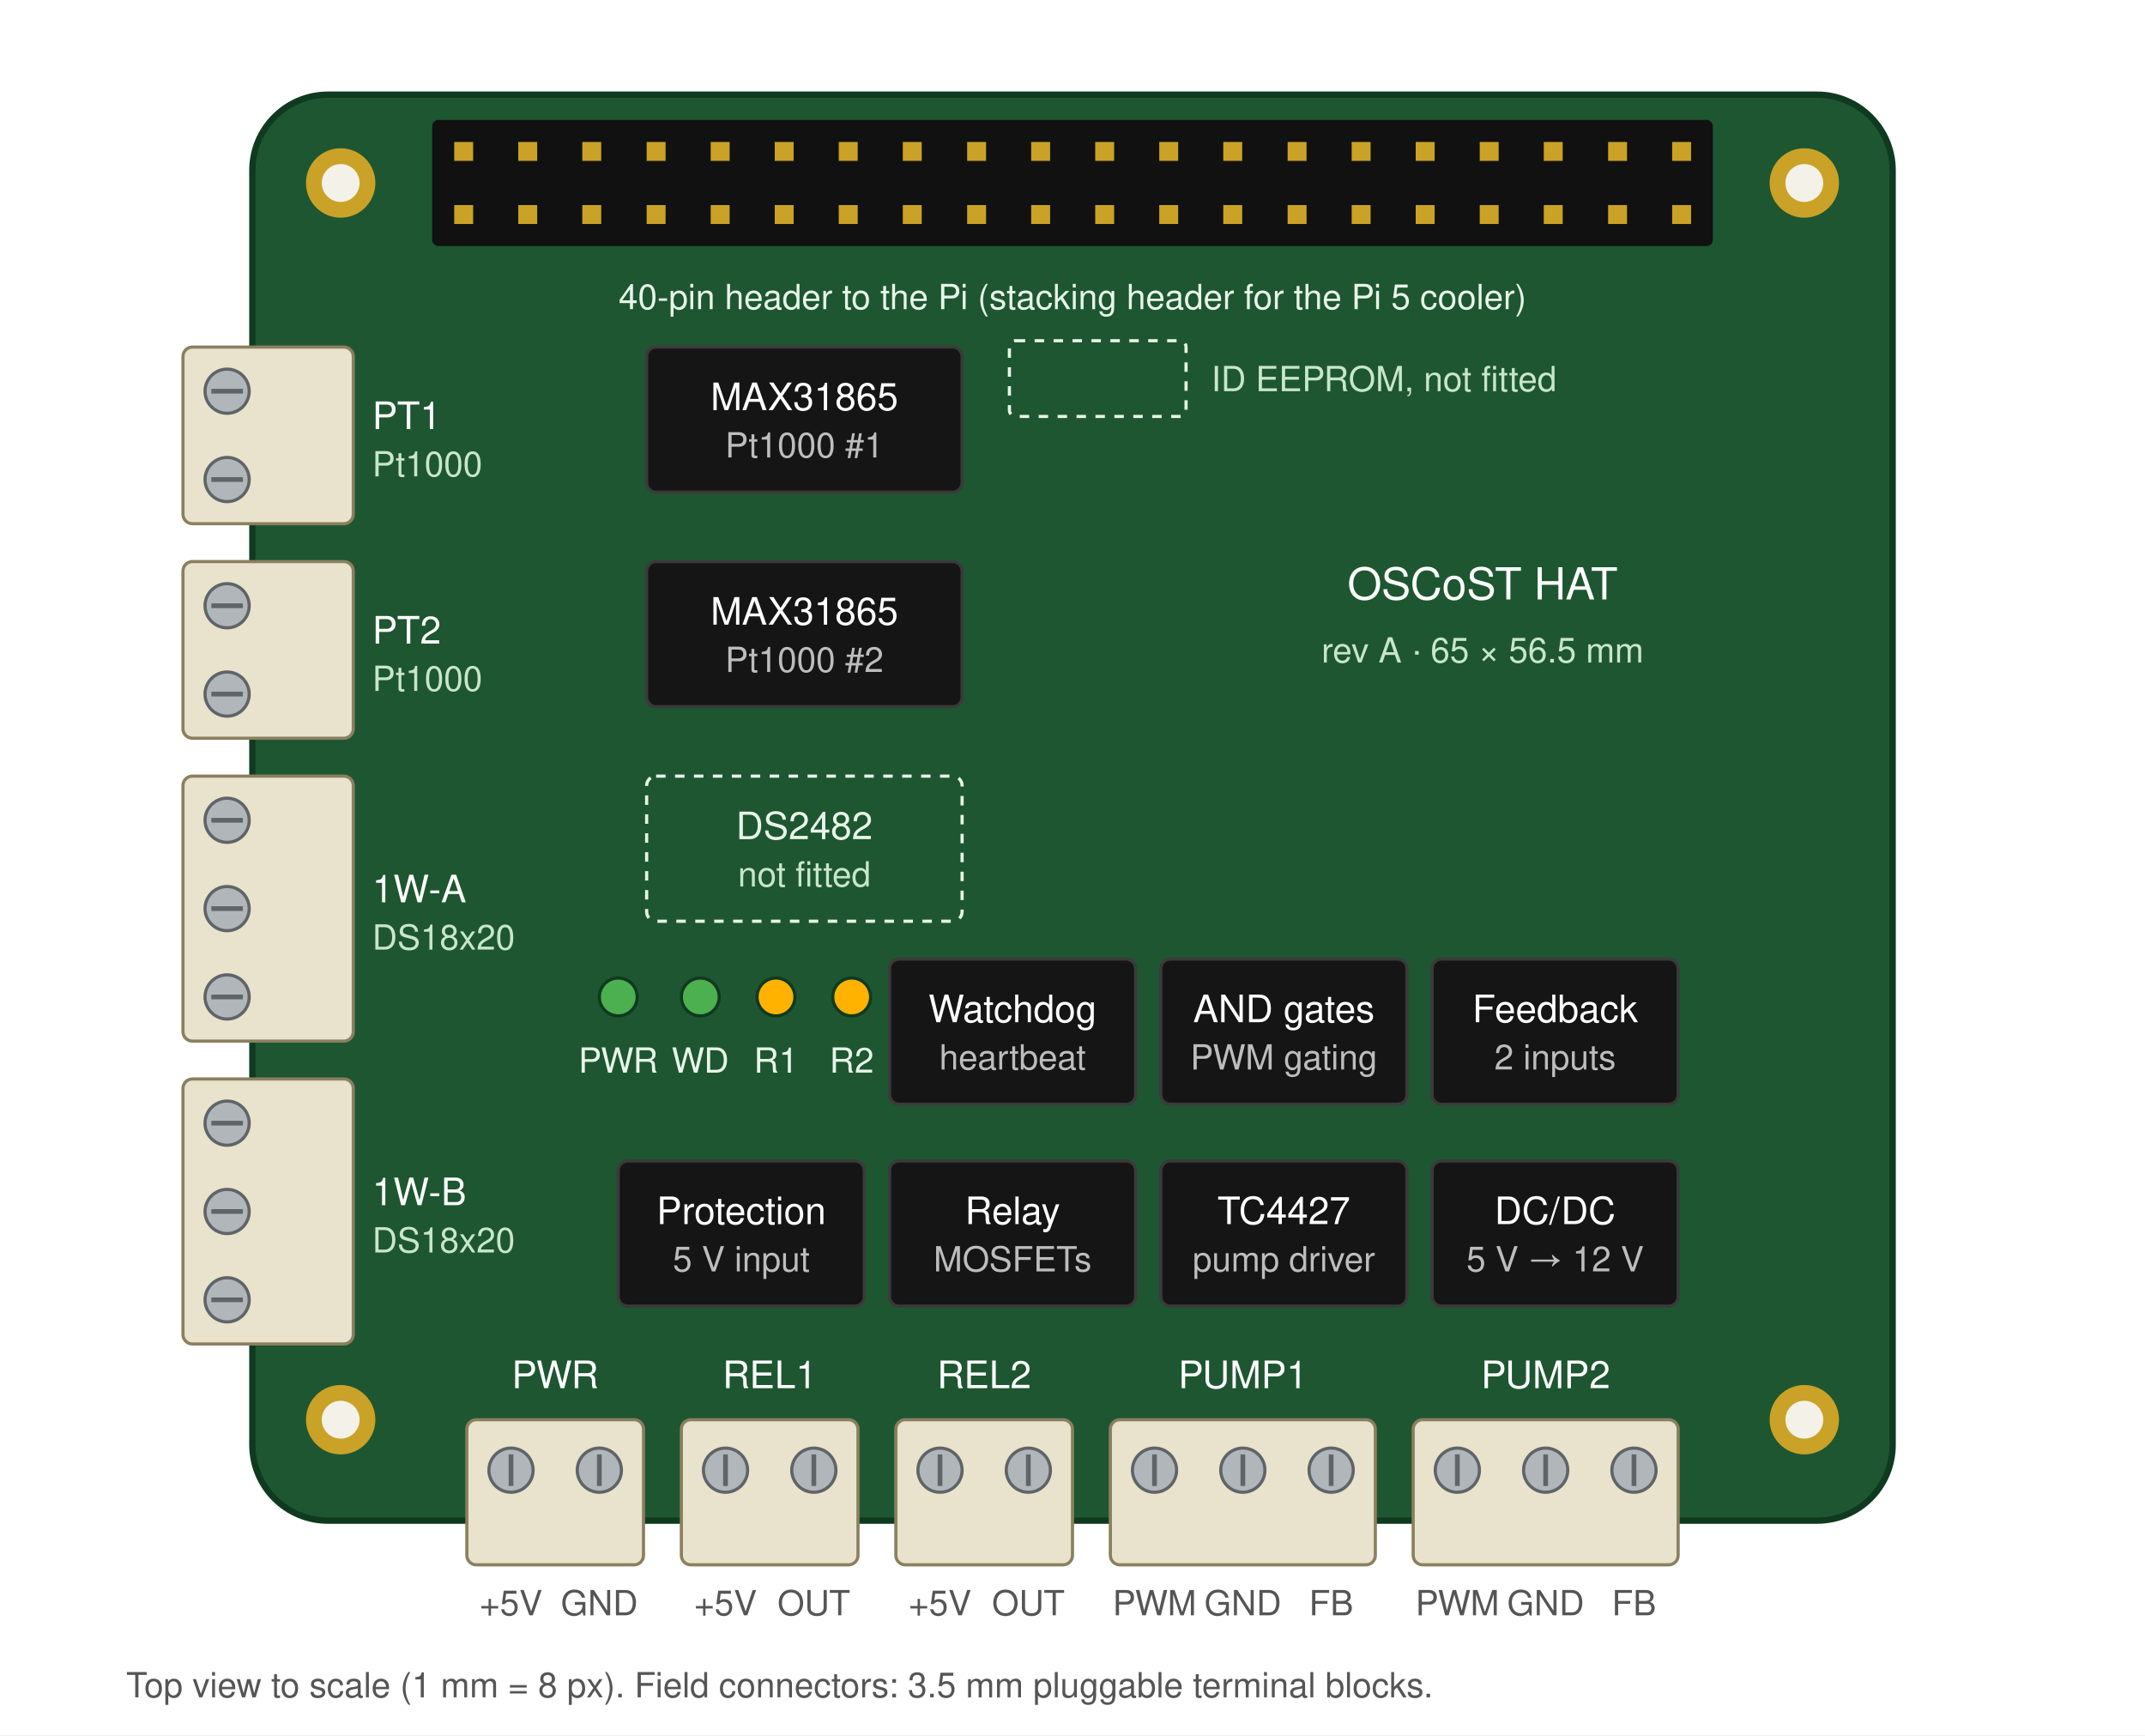
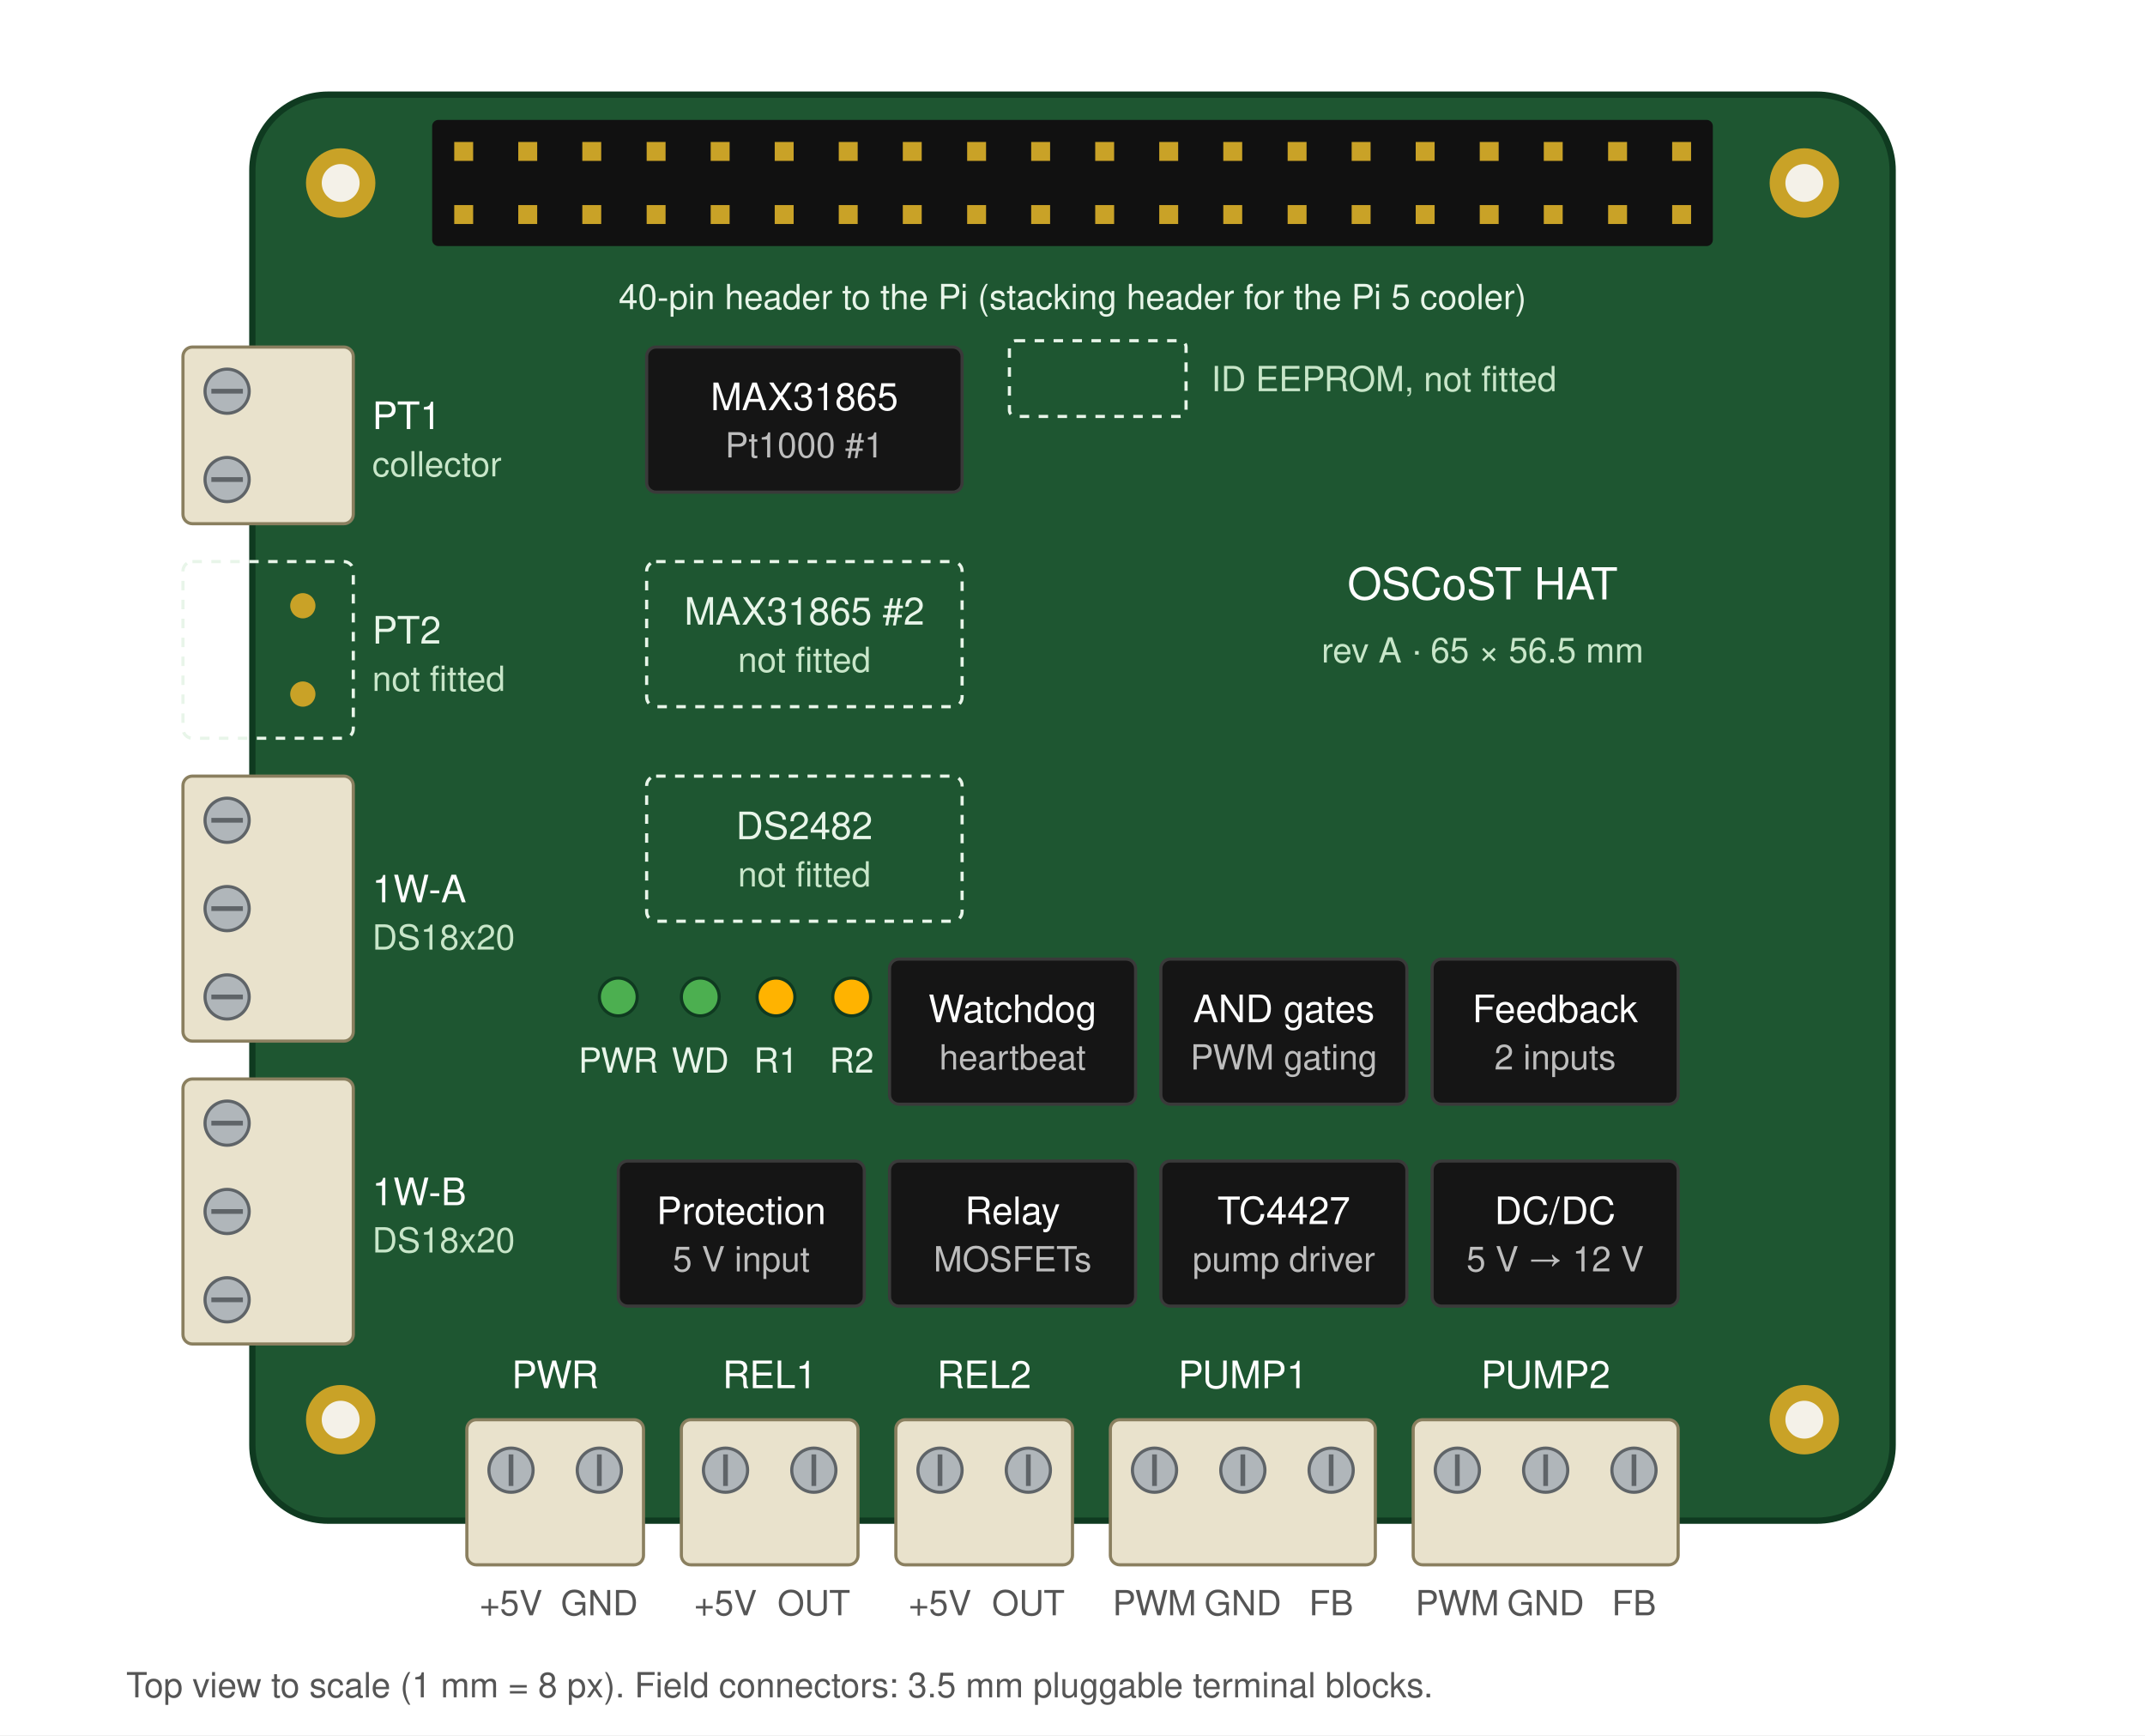
<svg xmlns="http://www.w3.org/2000/svg" width="680" height="550" viewBox="0 0 680 550" font-family="Helvetica, Arial, sans-serif">
  <rect width="680" height="550" fill="white" />
  <rect x="80" y="30" width="520" height="452" rx="24" fill="#1E5631" stroke="#0F3A20" stroke-width="2" />
  <circle cx="108" cy="58" r="11" fill="#C9A227" />
  <circle cx="108" cy="58" r="6" fill="#F4F1E8" />
  <circle cx="572" cy="58" r="11" fill="#C9A227" />
  <circle cx="572" cy="58" r="6" fill="#F4F1E8" />
  <circle cx="108" cy="450" r="11" fill="#C9A227" />
  <circle cx="108" cy="450" r="6" fill="#F4F1E8" />
  <circle cx="572" cy="450" r="11" fill="#C9A227" />
  <circle cx="572" cy="450" r="6" fill="#F4F1E8" />
  <rect x="137" y="38" width="406" height="40" rx="2" fill="#111111" />
  <rect x="144.0" y="45" width="6" height="6" fill="#C9A227" />
  <rect x="144.0" y="65" width="6" height="6" fill="#C9A227" />
  <rect x="164.3" y="45" width="6" height="6" fill="#C9A227" />
  <rect x="164.3" y="65" width="6" height="6" fill="#C9A227" />
  <rect x="184.6" y="45" width="6" height="6" fill="#C9A227" />
  <rect x="184.6" y="65" width="6" height="6" fill="#C9A227" />
  <rect x="205.0" y="45" width="6" height="6" fill="#C9A227" />
  <rect x="205.0" y="65" width="6" height="6" fill="#C9A227" />
  <rect x="225.3" y="45" width="6" height="6" fill="#C9A227" />
  <rect x="225.3" y="65" width="6" height="6" fill="#C9A227" />
  <rect x="245.6" y="45" width="6" height="6" fill="#C9A227" />
  <rect x="245.6" y="65" width="6" height="6" fill="#C9A227" />
  <rect x="265.9" y="45" width="6" height="6" fill="#C9A227" />
  <rect x="265.9" y="65" width="6" height="6" fill="#C9A227" />
  <rect x="286.2" y="45" width="6" height="6" fill="#C9A227" />
  <rect x="286.2" y="65" width="6" height="6" fill="#C9A227" />
  <rect x="306.6" y="45" width="6" height="6" fill="#C9A227" />
  <rect x="306.6" y="65" width="6" height="6" fill="#C9A227" />
  <rect x="326.9" y="45" width="6" height="6" fill="#C9A227" />
  <rect x="326.9" y="65" width="6" height="6" fill="#C9A227" />
  <rect x="347.2" y="45" width="6" height="6" fill="#C9A227" />
  <rect x="347.2" y="65" width="6" height="6" fill="#C9A227" />
  <rect x="367.5" y="45" width="6" height="6" fill="#C9A227" />
  <rect x="367.5" y="65" width="6" height="6" fill="#C9A227" />
  <rect x="387.8" y="45" width="6" height="6" fill="#C9A227" />
  <rect x="387.8" y="65" width="6" height="6" fill="#C9A227" />
  <rect x="408.2" y="45" width="6" height="6" fill="#C9A227" />
  <rect x="408.2" y="65" width="6" height="6" fill="#C9A227" />
  <rect x="428.5" y="45" width="6" height="6" fill="#C9A227" />
  <rect x="428.5" y="65" width="6" height="6" fill="#C9A227" />
  <rect x="448.8" y="45" width="6" height="6" fill="#C9A227" />
  <rect x="448.8" y="65" width="6" height="6" fill="#C9A227" />
  <rect x="469.1" y="45" width="6" height="6" fill="#C9A227" />
  <rect x="469.1" y="65" width="6" height="6" fill="#C9A227" />
  <rect x="489.4" y="45" width="6" height="6" fill="#C9A227" />
  <rect x="489.4" y="65" width="6" height="6" fill="#C9A227" />
  <rect x="509.8" y="45" width="6" height="6" fill="#C9A227" />
  <rect x="509.8" y="65" width="6" height="6" fill="#C9A227" />
  <rect x="530.1" y="45" width="6" height="6" fill="#C9A227" />
  <rect x="530.1" y="65" width="6" height="6" fill="#C9A227" />
  <text class="ts" x="340" y="98" text-anchor="middle" style="font-size:11px;font-weight:400;fill:#E8F5E9">40-pin header to the Pi (stacking header for the Pi 5 cooler)</text>
  <rect x="320" y="108" width="56" height="24" rx="2" fill="none" stroke="#E8F5E9" stroke-width="1" stroke-dasharray="3 3" />
  <text class="ts" x="384" y="124" text-anchor="start" style="font-size:11px;font-weight:400;fill:#C8E6C9">ID EEPROM, not fitted</text>
  <rect x="58" y="110" width="54" height="56" rx="3" fill="#E9E2CC" stroke="#8A7F5F" stroke-width="1" />
  <circle cx="72" cy="124" r="7" fill="#B0B6BA" stroke="#5F6468" />
  <line x1="67" y1="124" x2="77" y2="124" stroke="#5F6468" stroke-width="1.5" />
  <circle cx="72" cy="152" r="7" fill="#B0B6BA" stroke="#5F6468" />
  <line x1="67" y1="152" x2="77" y2="152" stroke="#5F6468" stroke-width="1.5" />
  <text class="th" x="118" y="136.0" text-anchor="start" style="font-size:12px;font-weight:500;fill:#ffffff">PT1</text>
-   <text class="ts" x="118" y="151.0" text-anchor="start" style="font-size:11px;font-weight:400;fill:#C8E6C9">Pt1000</text>
-   <rect x="58" y="178" width="54" height="56" rx="3" fill="#E9E2CC" stroke="#8A7F5F" stroke-width="1" />
-   <circle cx="72" cy="192" r="7" fill="#B0B6BA" stroke="#5F6468" />
-   <line x1="67" y1="192" x2="77" y2="192" stroke="#5F6468" stroke-width="1.5" />
-   <circle cx="72" cy="220" r="7" fill="#B0B6BA" stroke="#5F6468" />
-   <line x1="67" y1="220" x2="77" y2="220" stroke="#5F6468" stroke-width="1.5" />
-   <text class="th" x="118" y="204.0" text-anchor="start" style="font-size:12px;font-weight:500;fill:#ffffff">PT2</text>
-   <text class="ts" x="118" y="219.0" text-anchor="start" style="font-size:11px;font-weight:400;fill:#C8E6C9">Pt1000</text>
+   <text class="ts" x="118" y="151.0" text-anchor="start" style="font-size:11px;font-weight:400;fill:#C8E6C9">collector</text>
+   <rect x="58" y="178" width="54" height="56" rx="3" fill="none" stroke="#E8F5E9" stroke-width="1" stroke-dasharray="3 3" />
+   <circle cx="96" cy="192" r="4" fill="#C9A227" />
+   <circle cx="96" cy="220" r="4" fill="#C9A227" />
+   <text class="th" x="118" y="204.0" text-anchor="start" style="font-size:12px;font-weight:500;fill:#E8F5E9">PT2</text>
+   <text class="ts" x="118" y="219.0" text-anchor="start" style="font-size:11px;font-weight:400;fill:#C8E6C9">not fitted</text>
  <rect x="58" y="246" width="54" height="84" rx="3" fill="#E9E2CC" stroke="#8A7F5F" stroke-width="1" />
  <circle cx="72" cy="260" r="7" fill="#B0B6BA" stroke="#5F6468" />
  <line x1="67" y1="260" x2="77" y2="260" stroke="#5F6468" stroke-width="1.5" />
  <circle cx="72" cy="288" r="7" fill="#B0B6BA" stroke="#5F6468" />
  <line x1="67" y1="288" x2="77" y2="288" stroke="#5F6468" stroke-width="1.5" />
  <circle cx="72" cy="316" r="7" fill="#B0B6BA" stroke="#5F6468" />
  <line x1="67" y1="316" x2="77" y2="316" stroke="#5F6468" stroke-width="1.5" />
  <text class="th" x="118" y="286.0" text-anchor="start" style="font-size:12px;font-weight:500;fill:#ffffff">1W-A</text>
  <text class="ts" x="118" y="301.0" text-anchor="start" style="font-size:11px;font-weight:400;fill:#C8E6C9">DS18x20</text>
  <rect x="58" y="342" width="54" height="84" rx="3" fill="#E9E2CC" stroke="#8A7F5F" stroke-width="1" />
  <circle cx="72" cy="356" r="7" fill="#B0B6BA" stroke="#5F6468" />
  <line x1="67" y1="356" x2="77" y2="356" stroke="#5F6468" stroke-width="1.5" />
  <circle cx="72" cy="384" r="7" fill="#B0B6BA" stroke="#5F6468" />
  <line x1="67" y1="384" x2="77" y2="384" stroke="#5F6468" stroke-width="1.5" />
  <circle cx="72" cy="412" r="7" fill="#B0B6BA" stroke="#5F6468" />
  <line x1="67" y1="412" x2="77" y2="412" stroke="#5F6468" stroke-width="1.5" />
  <text class="th" x="118" y="382.0" text-anchor="start" style="font-size:12px;font-weight:500;fill:#ffffff">1W-B</text>
  <text class="ts" x="118" y="397.0" text-anchor="start" style="font-size:11px;font-weight:400;fill:#C8E6C9">DS18x20</text>
  <rect x="148" y="450" width="56" height="46" rx="3" fill="#E9E2CC" stroke="#8A7F5F" stroke-width="1" />
  <circle cx="162" cy="466" r="7" fill="#B0B6BA" stroke="#5F6468" />
  <line x1="162" y1="461" x2="162" y2="471" stroke="#5F6468" stroke-width="1.5" />
  <text class="ts" x="162" y="512" text-anchor="middle" style="font-size:11px;font-weight:400;fill:#555555">+5V</text>
  <circle cx="190" cy="466" r="7" fill="#B0B6BA" stroke="#5F6468" />
  <line x1="190" y1="461" x2="190" y2="471" stroke="#5F6468" stroke-width="1.5" />
  <text class="ts" x="190" y="512" text-anchor="middle" style="font-size:11px;font-weight:400;fill:#555555">GND</text>
  <text class="th" x="176.0" y="440" text-anchor="middle" style="font-size:12px;font-weight:500;fill:#ffffff">PWR</text>
  <rect x="216" y="450" width="56" height="46" rx="3" fill="#E9E2CC" stroke="#8A7F5F" stroke-width="1" />
  <circle cx="230" cy="466" r="7" fill="#B0B6BA" stroke="#5F6468" />
  <line x1="230" y1="461" x2="230" y2="471" stroke="#5F6468" stroke-width="1.5" />
  <text class="ts" x="230" y="512" text-anchor="middle" style="font-size:11px;font-weight:400;fill:#555555">+5V</text>
  <circle cx="258" cy="466" r="7" fill="#B0B6BA" stroke="#5F6468" />
  <line x1="258" y1="461" x2="258" y2="471" stroke="#5F6468" stroke-width="1.5" />
  <text class="ts" x="258" y="512" text-anchor="middle" style="font-size:11px;font-weight:400;fill:#555555">OUT</text>
  <text class="th" x="244.0" y="440" text-anchor="middle" style="font-size:12px;font-weight:500;fill:#ffffff">REL1</text>
  <rect x="284" y="450" width="56" height="46" rx="3" fill="#E9E2CC" stroke="#8A7F5F" stroke-width="1" />
  <circle cx="298" cy="466" r="7" fill="#B0B6BA" stroke="#5F6468" />
  <line x1="298" y1="461" x2="298" y2="471" stroke="#5F6468" stroke-width="1.5" />
  <text class="ts" x="298" y="512" text-anchor="middle" style="font-size:11px;font-weight:400;fill:#555555">+5V</text>
  <circle cx="326" cy="466" r="7" fill="#B0B6BA" stroke="#5F6468" />
  <line x1="326" y1="461" x2="326" y2="471" stroke="#5F6468" stroke-width="1.5" />
  <text class="ts" x="326" y="512" text-anchor="middle" style="font-size:11px;font-weight:400;fill:#555555">OUT</text>
  <text class="th" x="312.0" y="440" text-anchor="middle" style="font-size:12px;font-weight:500;fill:#ffffff">REL2</text>
  <rect x="352" y="450" width="84" height="46" rx="3" fill="#E9E2CC" stroke="#8A7F5F" stroke-width="1" />
  <circle cx="366" cy="466" r="7" fill="#B0B6BA" stroke="#5F6468" />
  <line x1="366" y1="461" x2="366" y2="471" stroke="#5F6468" stroke-width="1.5" />
  <text class="ts" x="366" y="512" text-anchor="middle" style="font-size:11px;font-weight:400;fill:#555555">PWM</text>
  <circle cx="394" cy="466" r="7" fill="#B0B6BA" stroke="#5F6468" />
  <line x1="394" y1="461" x2="394" y2="471" stroke="#5F6468" stroke-width="1.5" />
  <text class="ts" x="394" y="512" text-anchor="middle" style="font-size:11px;font-weight:400;fill:#555555">GND</text>
  <circle cx="422" cy="466" r="7" fill="#B0B6BA" stroke="#5F6468" />
  <line x1="422" y1="461" x2="422" y2="471" stroke="#5F6468" stroke-width="1.5" />
  <text class="ts" x="422" y="512" text-anchor="middle" style="font-size:11px;font-weight:400;fill:#555555">FB</text>
  <text class="th" x="394.0" y="440" text-anchor="middle" style="font-size:12px;font-weight:500;fill:#ffffff">PUMP1</text>
  <rect x="448" y="450" width="84" height="46" rx="3" fill="#E9E2CC" stroke="#8A7F5F" stroke-width="1" />
  <circle cx="462" cy="466" r="7" fill="#B0B6BA" stroke="#5F6468" />
  <line x1="462" y1="461" x2="462" y2="471" stroke="#5F6468" stroke-width="1.5" />
  <text class="ts" x="462" y="512" text-anchor="middle" style="font-size:11px;font-weight:400;fill:#555555">PWM</text>
  <circle cx="490" cy="466" r="7" fill="#B0B6BA" stroke="#5F6468" />
  <line x1="490" y1="461" x2="490" y2="471" stroke="#5F6468" stroke-width="1.5" />
  <text class="ts" x="490" y="512" text-anchor="middle" style="font-size:11px;font-weight:400;fill:#555555">GND</text>
  <circle cx="518" cy="466" r="7" fill="#B0B6BA" stroke="#5F6468" />
  <line x1="518" y1="461" x2="518" y2="471" stroke="#5F6468" stroke-width="1.5" />
  <text class="ts" x="518" y="512" text-anchor="middle" style="font-size:11px;font-weight:400;fill:#555555">FB</text>
  <text class="th" x="490.0" y="440" text-anchor="middle" style="font-size:12px;font-weight:500;fill:#ffffff">PUMP2</text>
  <rect x="205" y="110" width="100" height="46" rx="3" fill="#151515" stroke="#3a3a3a" stroke-width="1" />
  <text class="th" x="255.0" y="130.0" text-anchor="middle" style="font-size:12px;font-weight:500;fill:#ffffff">MAX31865</text>
  <text class="ts" x="255.0" y="145.0" text-anchor="middle" style="font-size:11px;font-weight:400;fill:#bdbdbd">Pt1000 #1</text>
-   <rect x="205" y="178" width="100" height="46" rx="3" fill="#151515" stroke="#3a3a3a" stroke-width="1" />
-   <text class="th" x="255.0" y="198.0" text-anchor="middle" style="font-size:12px;font-weight:500;fill:#ffffff">MAX31865</text>
-   <text class="ts" x="255.0" y="213.0" text-anchor="middle" style="font-size:11px;font-weight:400;fill:#bdbdbd">Pt1000 #2</text>
+   <rect x="205" y="178" width="100" height="46" rx="3" fill="none" stroke="#E8F5E9" stroke-width="1" stroke-dasharray="3 3" />
+   <text class="th" x="255" y="198" text-anchor="middle" style="font-size:12px;font-weight:500;fill:#E8F5E9">MAX31865 #2</text>
+   <text class="ts" x="255" y="213" text-anchor="middle" style="font-size:11px;font-weight:400;fill:#C8E6C9">not fitted</text>
  <rect x="205" y="246" width="100" height="46" rx="3" fill="none" stroke="#E8F5E9" stroke-width="1" stroke-dasharray="3 3" />
  <text class="th" x="255" y="266" text-anchor="middle" style="font-size:12px;font-weight:500;fill:#E8F5E9">DS2482</text>
  <text class="ts" x="255" y="281" text-anchor="middle" style="font-size:11px;font-weight:400;fill:#C8E6C9">not fitted</text>
  <rect x="196" y="368" width="78" height="46" rx="3" fill="#151515" stroke="#3a3a3a" stroke-width="1" />
  <text class="th" x="235.0" y="388.0" text-anchor="middle" style="font-size:12px;font-weight:500;fill:#ffffff">Protection</text>
  <text class="ts" x="235.0" y="403.0" text-anchor="middle" style="font-size:11px;font-weight:400;fill:#bdbdbd">5 V input</text>
  <rect x="282" y="368" width="78" height="46" rx="3" fill="#151515" stroke="#3a3a3a" stroke-width="1" />
  <text class="th" x="321.0" y="388.0" text-anchor="middle" style="font-size:12px;font-weight:500;fill:#ffffff">Relay</text>
  <text class="ts" x="321.0" y="403.0" text-anchor="middle" style="font-size:11px;font-weight:400;fill:#bdbdbd">MOSFETs</text>
  <rect x="368" y="368" width="78" height="46" rx="3" fill="#151515" stroke="#3a3a3a" stroke-width="1" />
  <text class="th" x="407.0" y="388.0" text-anchor="middle" style="font-size:12px;font-weight:500;fill:#ffffff">TC4427</text>
  <text class="ts" x="407.0" y="403.0" text-anchor="middle" style="font-size:11px;font-weight:400;fill:#bdbdbd">pump driver</text>
  <rect x="454" y="368" width="78" height="46" rx="3" fill="#151515" stroke="#3a3a3a" stroke-width="1" />
  <text class="th" x="493.0" y="388.0" text-anchor="middle" style="font-size:12px;font-weight:500;fill:#ffffff">DC/DC</text>
  <text class="ts" x="493.0" y="403.0" text-anchor="middle" style="font-size:11px;font-weight:400;fill:#bdbdbd">5 V → 12 V</text>
  <rect x="282" y="304" width="78" height="46" rx="3" fill="#151515" stroke="#3a3a3a" stroke-width="1" />
  <text class="th" x="321.0" y="324.0" text-anchor="middle" style="font-size:12px;font-weight:500;fill:#ffffff">Watchdog</text>
  <text class="ts" x="321.0" y="339.0" text-anchor="middle" style="font-size:11px;font-weight:400;fill:#bdbdbd">heartbeat</text>
  <rect x="368" y="304" width="78" height="46" rx="3" fill="#151515" stroke="#3a3a3a" stroke-width="1" />
  <text class="th" x="407.0" y="324.0" text-anchor="middle" style="font-size:12px;font-weight:500;fill:#ffffff">AND gates</text>
  <text class="ts" x="407.0" y="339.0" text-anchor="middle" style="font-size:11px;font-weight:400;fill:#bdbdbd">PWM gating</text>
  <rect x="454" y="304" width="78" height="46" rx="3" fill="#151515" stroke="#3a3a3a" stroke-width="1" />
  <text class="th" x="493.0" y="324.0" text-anchor="middle" style="font-size:12px;font-weight:500;fill:#ffffff">Feedback</text>
  <text class="ts" x="493.0" y="339.0" text-anchor="middle" style="font-size:11px;font-weight:400;fill:#bdbdbd">2 inputs</text>
  <circle cx="196" cy="316" r="6" fill="#4CAF50" stroke="#0F3A20" />
  <text class="ts" x="196" y="340" text-anchor="middle" style="font-size:11px;font-weight:400;fill:#E8F5E9">PWR</text>
  <circle cx="222" cy="316" r="6" fill="#4CAF50" stroke="#0F3A20" />
  <text class="ts" x="222" y="340" text-anchor="middle" style="font-size:11px;font-weight:400;fill:#E8F5E9">WD</text>
  <circle cx="246" cy="316" r="6" fill="#FFB300" stroke="#0F3A20" />
  <text class="ts" x="246" y="340" text-anchor="middle" style="font-size:11px;font-weight:400;fill:#E8F5E9">R1</text>
  <circle cx="270" cy="316" r="6" fill="#FFB300" stroke="#0F3A20" />
  <text class="ts" x="270" y="340" text-anchor="middle" style="font-size:11px;font-weight:400;fill:#E8F5E9">R2</text>
  <text class="th" x="470" y="190" text-anchor="middle" style="font-size:14px;font-weight:500;fill:#ffffff">OSCoST HAT</text>
  <text class="ts" x="470" y="210" text-anchor="middle" style="font-size:11px;font-weight:400;fill:#C8E6C9">rev A · 65 × 56.5 mm</text>
  <text class="ts" x="40" y="538" text-anchor="start" style="font-size:11px;font-weight:400;fill:#555555">Top view to scale (1 mm = 8 px). Field connectors: 3.5 mm pluggable terminal blocks.</text>
</svg>
